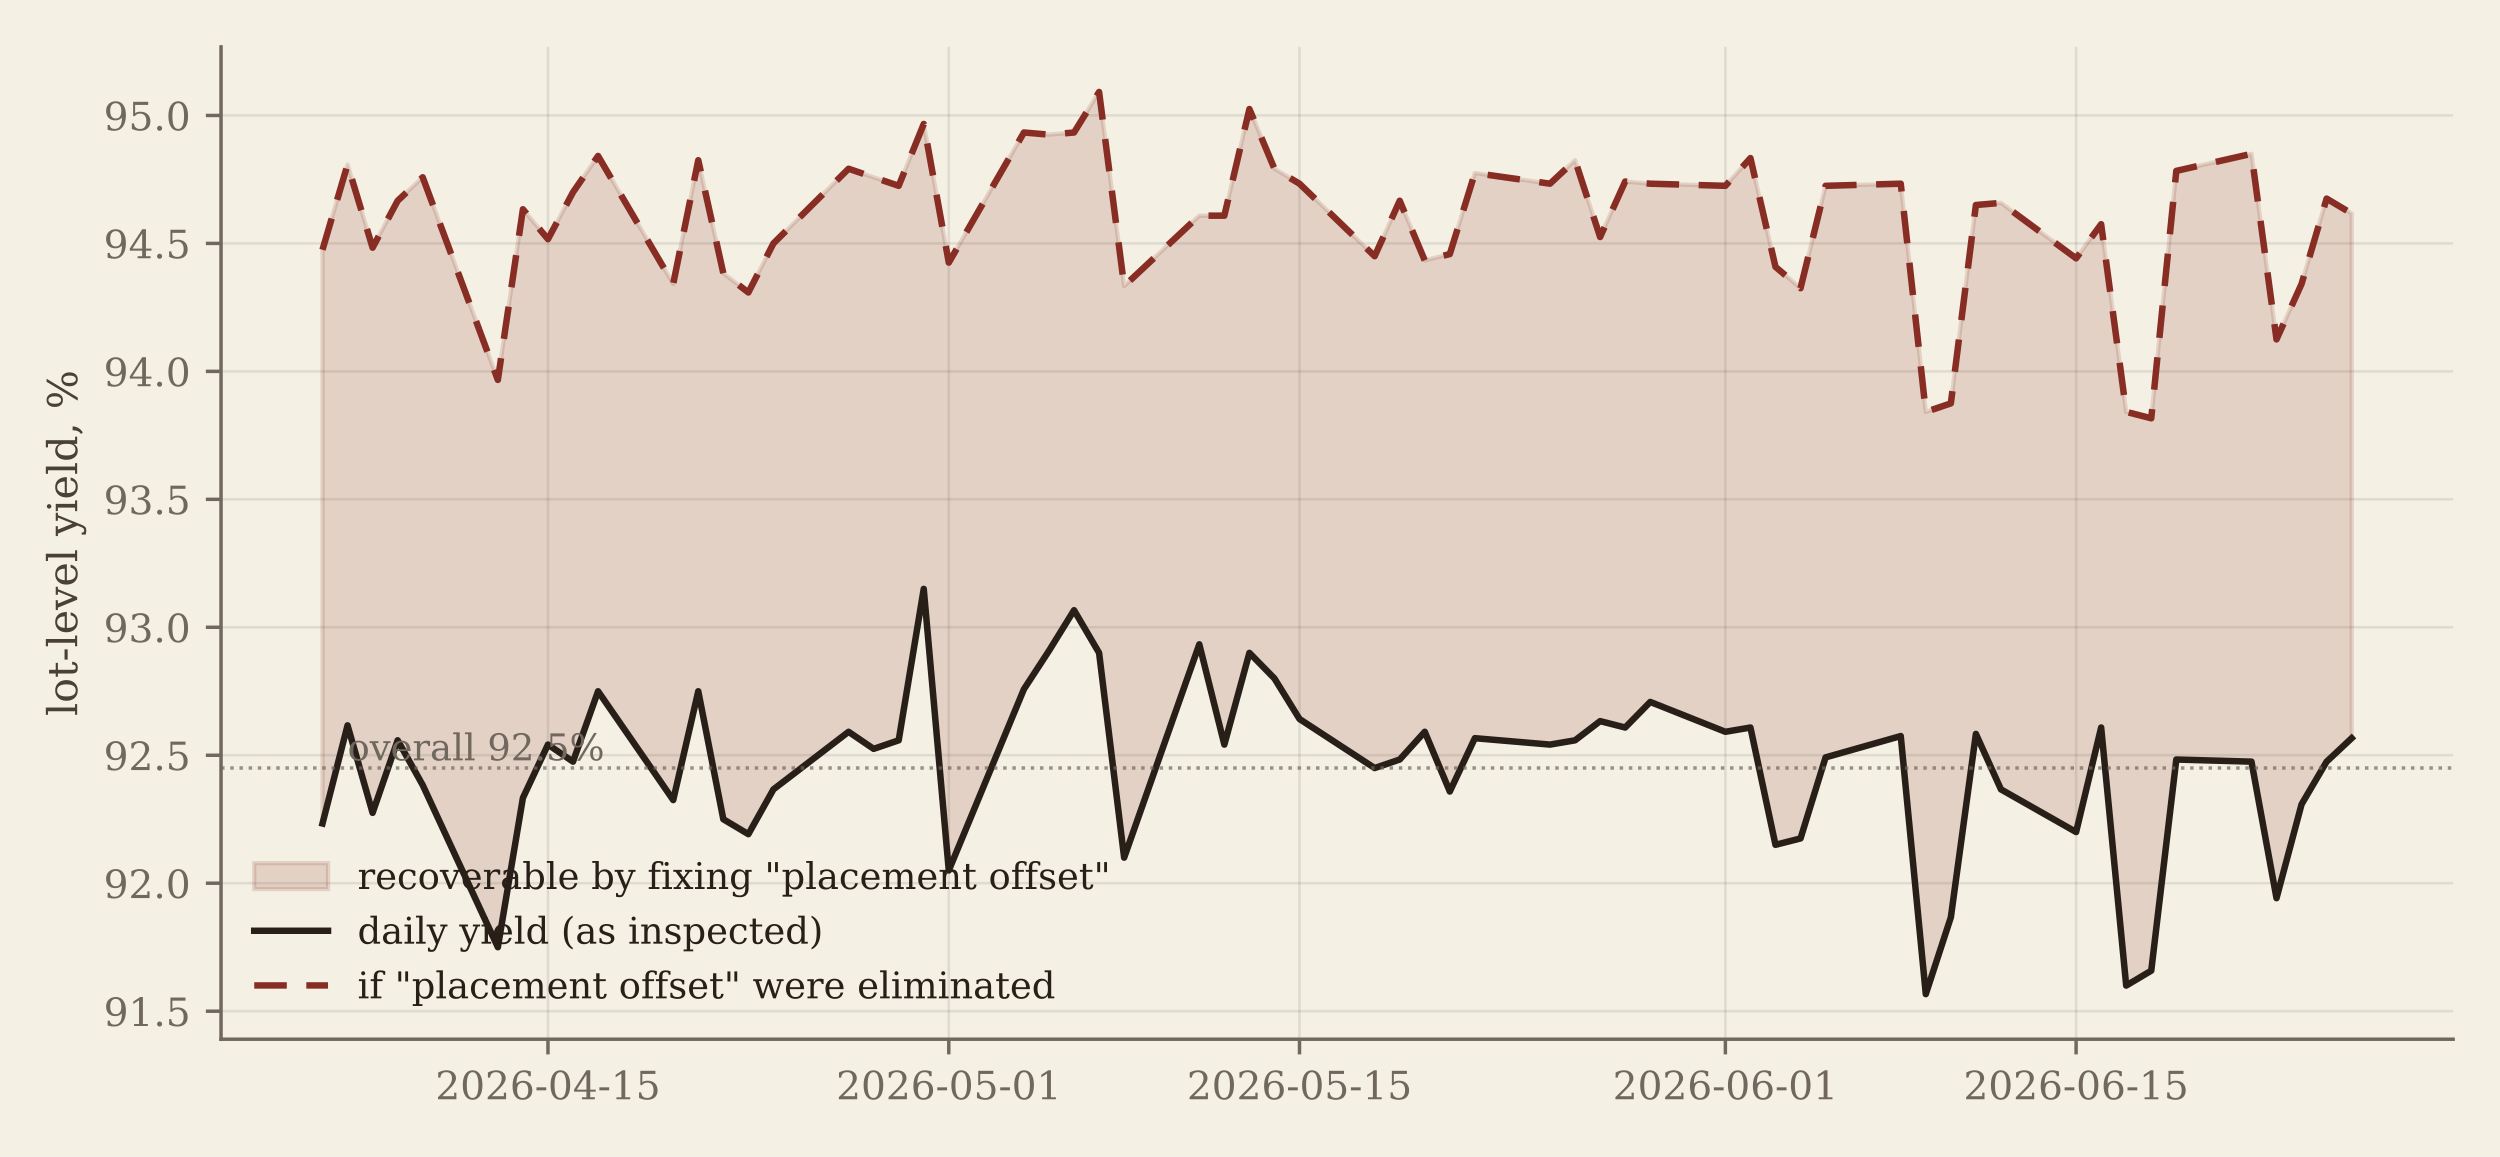
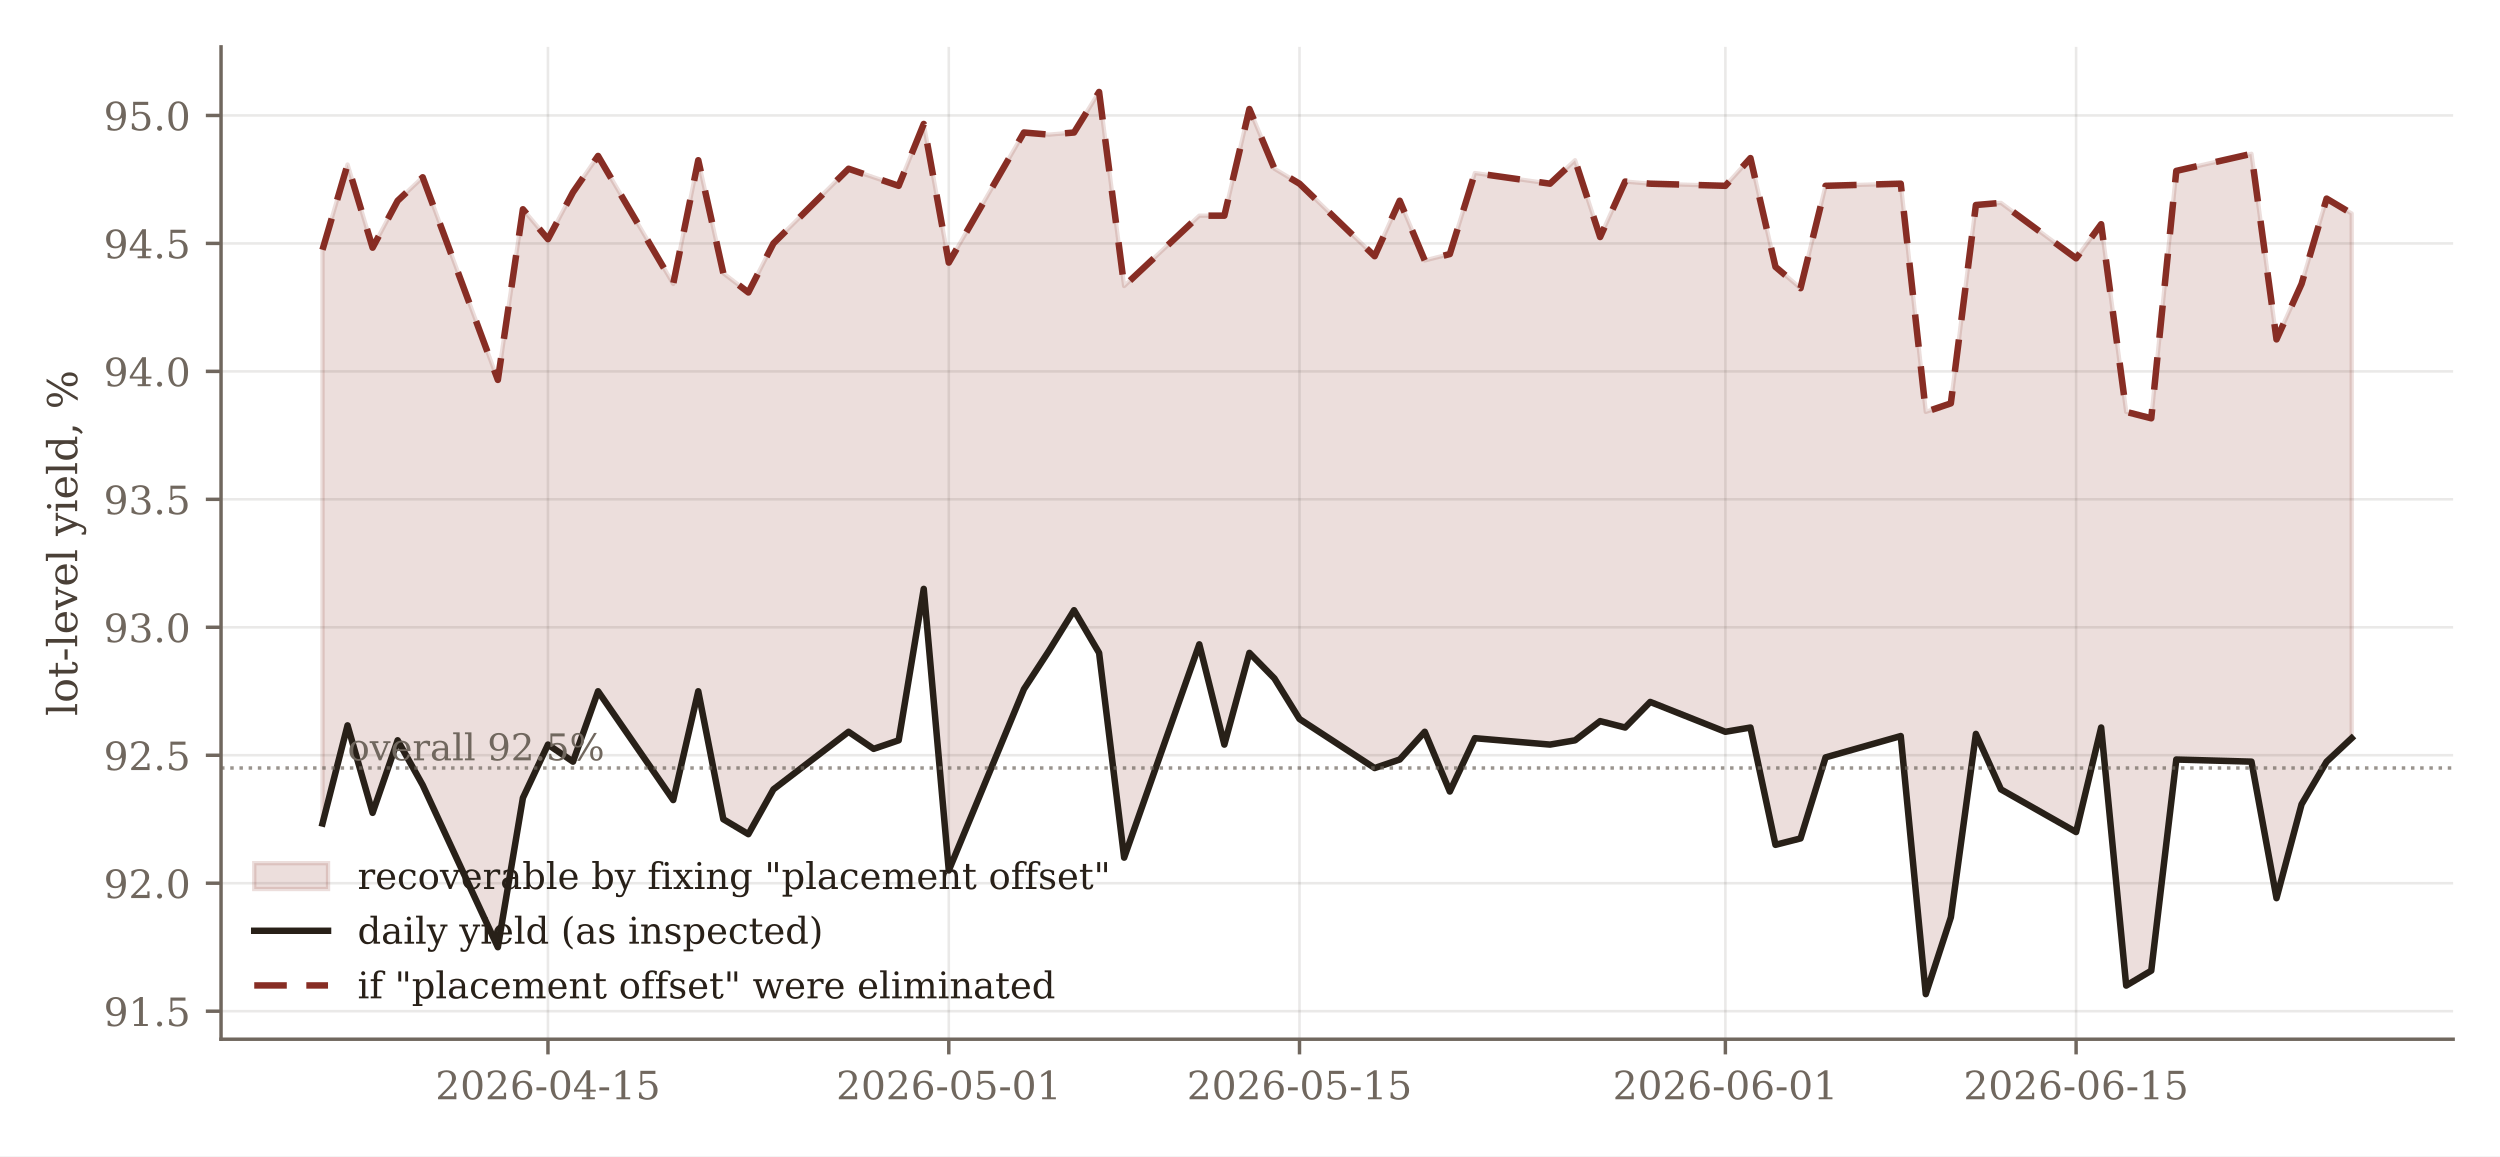
<svg xmlns="http://www.w3.org/2000/svg" xmlns:xlink="http://www.w3.org/1999/xlink" width="576pt" height="266.4pt" viewBox="0 0 576 266.4" version="1.1">
  <defs>
    <style type="text/css">*{stroke-linejoin: round; stroke-linecap: butt}</style>
  </defs>
  <g id="figure_1">
    <g id="patch_1">
-       <path d="M 0 266.4  L 576 266.4  L 576 0  L 0 0  z " style="fill: #f4f0e4" />
+       <path d="M 0 266.4  L 576 266.4  L 576 0  L 0 0  z " style="fill: #ffffff" />
    </g>
    <g id="axes_1">
      <g id="patch_2">
-         <path d="M 50.927 239.436  L 565.2 239.436  L 565.2 10.8  L 50.927 10.8  z " style="fill: #f4f0e4" />
+         <path d="M 50.927 239.436  L 565.2 239.436  L 565.2 10.8  L 50.927 10.8  z " style="fill: #ffffff" />
      </g>
      <g id="FillBetweenPolyCollection_1">
        <defs>
          <path id="meb989895f7" d="M 74.303 -208.846  L 74.303 -76.666  L 80.075 -99.269  L 85.847 -79.123  L 91.619 -95.83  L 97.391 -85.511  L 114.706 -48.166  L 120.478 -82.563  L 126.25 -94.847  L 132.022 -90.916  L 137.794 -107.131  L 155.109 -82.071  L 160.881 -107.131  L 166.653 -77.649  L 172.425 -74.209  L 178.197 -84.528  L 195.512 -97.795  L 201.284 -93.864  L 207.056 -95.83  L 212.828 -130.717  L 218.6 -65.856  L 235.915 -107.623  L 241.687 -116.467  L 247.459 -125.804  L 253.231 -115.976  L 259.003 -68.804  L 276.318 -117.942  L 282.09 -94.847  L 287.862 -115.976  L 293.634 -110.08  L 299.406 -100.743  L 316.721 -89.442  L 322.493 -91.407  L 328.265 -97.795  L 334.037 -84.037  L 339.809 -96.321  L 357.124 -94.847  L 362.896 -95.83  L 368.668 -100.252  L 374.44 -98.778  L 380.212 -104.674  L 397.527 -97.795  L 403.299 -98.778  L 409.071 -71.752  L 414.843 -73.227  L 420.615 -91.899  L 437.93 -96.812  L 443.702 -37.356  L 449.474 -55.046  L 455.246 -97.304  L 461.018 -84.528  L 478.334 -74.701  L 484.105 -98.778  L 489.877 -39.322  L 495.649 -42.761  L 501.421 -91.407  L 518.737 -90.916  L 524.508 -59.468  L 530.28 -81.088  L 536.052 -90.916  L 541.824 -96.321  L 541.824 -217.199  L 541.824 -217.199  L 536.052 -220.639  L 530.28 -200.984  L 524.508 -188.208  L 518.737 -230.958  L 501.421 -227.027  L 495.649 -170.027  L 489.877 -171.501  L 484.105 -214.742  L 478.334 -206.88  L 461.018 -219.656  L 455.246 -219.165  L 449.474 -173.467  L 443.702 -171.501  L 437.93 -224.078  L 420.615 -223.587  L 414.843 -200.001  L 409.071 -204.915  L 403.299 -229.975  L 397.527 -223.587  L 380.212 -224.078  L 374.44 -224.57  L 368.668 -211.794  L 362.896 -229.483  L 357.124 -224.078  L 339.809 -226.535  L 334.037 -207.863  L 328.265 -206.389  L 322.493 -220.147  L 316.721 -207.372  L 299.406 -224.078  L 293.634 -227.518  L 287.862 -241.276  L 282.09 -216.708  L 276.318 -216.708  L 259.003 -200.492  L 253.231 -245.207  L 247.459 -235.871  L 241.687 -235.38  L 235.915 -235.871  L 218.6 -205.898  L 212.828 -237.837  L 207.056 -223.587  L 201.284 -225.552  L 195.512 -227.518  L 178.197 -210.32  L 172.425 -199.018  L 166.653 -203.441  L 160.881 -229.483  L 155.109 -200.984  L 137.794 -230.466  L 132.022 -222.113  L 126.25 -211.303  L 120.478 -218.182  L 114.706 -178.872  L 97.391 -225.552  L 91.619 -220.147  L 85.847 -209.337  L 80.075 -228.501  L 74.303 -208.846  z " style="stroke: #872d24; stroke-opacity: 0.16" />
        </defs>
        <g clip-path="url(#p5bf9029c49)">
          <use xlink:href="#meb989895f7" x="0" y="266.4" style="fill: #872d24; fill-opacity: 0.16; stroke: #872d24; stroke-opacity: 0.16" />
        </g>
      </g>
      <g id="matplotlib.axis_1">
        <g id="xtick_1">
          <g id="line2d_1">
            <path d="M 126.25 239.436  L 126.25 10.8  " clip-path="url(#p5bf9029c49)" style="fill: none; stroke: #282018; stroke-opacity: 0.1; stroke-width: 0.6; stroke-linecap: square" />
          </g>
          <g id="line2d_2">
            <defs>
              <path id="m935a07661c" d="M 0 0  L 0 3.5  " style="stroke: #70675e; stroke-width: 0.8" />
            </defs>
            <g>
              <use xlink:href="#m935a07661c" x="126.25" y="239.436" style="fill: #70675e; stroke: #70675e; stroke-width: 0.8" />
            </g>
          </g>
          <g id="text_1">
            <text style="font-size: 9px; font-family: 'DejaVu Serif', 'Bitstream Vera Serif', 'Computer Modern Roman', 'New Century Schoolbook', 'Century Schoolbook L', 'Utopia', 'ITC Bookman', 'Bookman', 'Nimbus Roman No9 L', 'Times New Roman', 'Times', 'Palatino', 'Charter', serif; text-anchor: middle; fill: #70675e" x="126.25" y="253.275" transform="rotate(-0 126.25 253.275)">2026-04-15</text>
          </g>
        </g>
        <g id="xtick_2">
          <g id="line2d_3">
            <path d="M 218.6 239.436  L 218.6 10.8  " clip-path="url(#p5bf9029c49)" style="fill: none; stroke: #282018; stroke-opacity: 0.1; stroke-width: 0.6; stroke-linecap: square" />
          </g>
          <g id="line2d_4">
            <g>
              <use xlink:href="#m935a07661c" x="218.6" y="239.436" style="fill: #70675e; stroke: #70675e; stroke-width: 0.8" />
            </g>
          </g>
          <g id="text_2">
            <text style="font-size: 9px; font-family: 'DejaVu Serif', 'Bitstream Vera Serif', 'Computer Modern Roman', 'New Century Schoolbook', 'Century Schoolbook L', 'Utopia', 'ITC Bookman', 'Bookman', 'Nimbus Roman No9 L', 'Times New Roman', 'Times', 'Palatino', 'Charter', serif; text-anchor: middle; fill: #70675e" x="218.6" y="253.275" transform="rotate(-0 218.5998 253.275)">2026-05-01</text>
          </g>
        </g>
        <g id="xtick_3">
          <g id="line2d_5">
            <path d="M 299.406 239.436  L 299.406 10.8  " clip-path="url(#p5bf9029c49)" style="fill: none; stroke: #282018; stroke-opacity: 0.1; stroke-width: 0.6; stroke-linecap: square" />
          </g>
          <g id="line2d_6">
            <g>
              <use xlink:href="#m935a07661c" x="299.406" y="239.436" style="fill: #70675e; stroke: #70675e; stroke-width: 0.8" />
            </g>
          </g>
          <g id="text_3">
            <text style="font-size: 9px; font-family: 'DejaVu Serif', 'Bitstream Vera Serif', 'Computer Modern Roman', 'New Century Schoolbook', 'Century Schoolbook L', 'Utopia', 'ITC Bookman', 'Bookman', 'Nimbus Roman No9 L', 'Times New Roman', 'Times', 'Palatino', 'Charter', serif; text-anchor: middle; fill: #70675e" x="299.406" y="253.275" transform="rotate(-0 299.4058 253.275)">2026-05-15</text>
          </g>
        </g>
        <g id="xtick_4">
          <g id="line2d_7">
            <path d="M 397.527 239.436  L 397.527 10.8  " clip-path="url(#p5bf9029c49)" style="fill: none; stroke: #282018; stroke-opacity: 0.1; stroke-width: 0.6; stroke-linecap: square" />
          </g>
          <g id="line2d_8">
            <g>
              <use xlink:href="#m935a07661c" x="397.527" y="239.436" style="fill: #70675e; stroke: #70675e; stroke-width: 0.8" />
            </g>
          </g>
          <g id="text_4">
            <text style="font-size: 9px; font-family: 'DejaVu Serif', 'Bitstream Vera Serif', 'Computer Modern Roman', 'New Century Schoolbook', 'Century Schoolbook L', 'Utopia', 'ITC Bookman', 'Bookman', 'Nimbus Roman No9 L', 'Times New Roman', 'Times', 'Palatino', 'Charter', serif; text-anchor: middle; fill: #70675e" x="397.527" y="253.275" transform="rotate(-0 397.5275 253.275)">2026-06-01</text>
          </g>
        </g>
        <g id="xtick_5">
          <g id="line2d_9">
            <path d="M 478.334 239.436  L 478.334 10.8  " clip-path="url(#p5bf9029c49)" style="fill: none; stroke: #282018; stroke-opacity: 0.1; stroke-width: 0.6; stroke-linecap: square" />
          </g>
          <g id="line2d_10">
            <g>
              <use xlink:href="#m935a07661c" x="478.334" y="239.436" style="fill: #70675e; stroke: #70675e; stroke-width: 0.8" />
            </g>
          </g>
          <g id="text_5">
            <text style="font-size: 9px; font-family: 'DejaVu Serif', 'Bitstream Vera Serif', 'Computer Modern Roman', 'New Century Schoolbook', 'Century Schoolbook L', 'Utopia', 'ITC Bookman', 'Bookman', 'Nimbus Roman No9 L', 'Times New Roman', 'Times', 'Palatino', 'Charter', serif; text-anchor: middle; fill: #70675e" x="478.334" y="253.275" transform="rotate(-0 478.3335 253.275)">2026-06-15</text>
          </g>
        </g>
      </g>
      <g id="matplotlib.axis_2">
        <g id="ytick_1">
          <g id="line2d_11">
            <path d="M 50.927 232.975  L 565.2 232.975  " clip-path="url(#p5bf9029c49)" style="fill: none; stroke: #282018; stroke-opacity: 0.1; stroke-width: 0.6; stroke-linecap: square" />
          </g>
          <g id="line2d_12">
            <defs>
              <path id="m368c6cf256" d="M 0 0  L -3.5 0  " style="stroke: #70675e; stroke-width: 0.8" />
            </defs>
            <g>
              <use xlink:href="#m368c6cf256" x="50.927" y="232.975" style="fill: #70675e; stroke: #70675e; stroke-width: 0.8" />
            </g>
          </g>
          <g id="text_6">
            <text style="font-size: 9px; font-family: 'DejaVu Serif', 'Bitstream Vera Serif', 'Computer Modern Roman', 'New Century Schoolbook', 'Century Schoolbook L', 'Utopia', 'ITC Bookman', 'Bookman', 'Nimbus Roman No9 L', 'Times New Roman', 'Times', 'Palatino', 'Charter', serif; text-anchor: end; fill: #70675e" x="43.927" y="236.394" transform="rotate(-0 43.92727 236.3941)">91.5</text>
          </g>
        </g>
        <g id="ytick_2">
          <g id="line2d_13">
            <path d="M 50.927 203.492  L 565.2 203.492  " clip-path="url(#p5bf9029c49)" style="fill: none; stroke: #282018; stroke-opacity: 0.1; stroke-width: 0.6; stroke-linecap: square" />
          </g>
          <g id="line2d_14">
            <g>
              <use xlink:href="#m368c6cf256" x="50.927" y="203.492" style="fill: #70675e; stroke: #70675e; stroke-width: 0.8" />
            </g>
          </g>
          <g id="text_7">
            <text style="font-size: 9px; font-family: 'DejaVu Serif', 'Bitstream Vera Serif', 'Computer Modern Roman', 'New Century Schoolbook', 'Century Schoolbook L', 'Utopia', 'ITC Bookman', 'Bookman', 'Nimbus Roman No9 L', 'Times New Roman', 'Times', 'Palatino', 'Charter', serif; text-anchor: end; fill: #70675e" x="43.927" y="206.912" transform="rotate(-0 43.92727 206.9116)">92.0</text>
          </g>
        </g>
        <g id="ytick_3">
          <g id="line2d_15">
            <path d="M 50.927 174.01  L 565.2 174.01  " clip-path="url(#p5bf9029c49)" style="fill: none; stroke: #282018; stroke-opacity: 0.1; stroke-width: 0.6; stroke-linecap: square" />
          </g>
          <g id="line2d_16">
            <g>
              <use xlink:href="#m368c6cf256" x="50.927" y="174.01" style="fill: #70675e; stroke: #70675e; stroke-width: 0.8" />
            </g>
          </g>
          <g id="text_8">
            <text style="font-size: 9px; font-family: 'DejaVu Serif', 'Bitstream Vera Serif', 'Computer Modern Roman', 'New Century Schoolbook', 'Century Schoolbook L', 'Utopia', 'ITC Bookman', 'Bookman', 'Nimbus Roman No9 L', 'Times New Roman', 'Times', 'Palatino', 'Charter', serif; text-anchor: end; fill: #70675e" x="43.927" y="177.429" transform="rotate(-0 43.92727 177.4292)">92.5</text>
          </g>
        </g>
        <g id="ytick_4">
          <g id="line2d_17">
            <path d="M 50.927 144.527  L 565.2 144.527  " clip-path="url(#p5bf9029c49)" style="fill: none; stroke: #282018; stroke-opacity: 0.1; stroke-width: 0.6; stroke-linecap: square" />
          </g>
          <g id="line2d_18">
            <g>
              <use xlink:href="#m368c6cf256" x="50.927" y="144.527" style="fill: #70675e; stroke: #70675e; stroke-width: 0.8" />
            </g>
          </g>
          <g id="text_9">
            <text style="font-size: 9px; font-family: 'DejaVu Serif', 'Bitstream Vera Serif', 'Computer Modern Roman', 'New Century Schoolbook', 'Century Schoolbook L', 'Utopia', 'ITC Bookman', 'Bookman', 'Nimbus Roman No9 L', 'Times New Roman', 'Times', 'Palatino', 'Charter', serif; text-anchor: end; fill: #70675e" x="43.927" y="147.947" transform="rotate(-0 43.92727 147.9468)">93.0</text>
          </g>
        </g>
        <g id="ytick_5">
          <g id="line2d_19">
            <path d="M 50.927 115.045  L 565.2 115.045  " clip-path="url(#p5bf9029c49)" style="fill: none; stroke: #282018; stroke-opacity: 0.1; stroke-width: 0.6; stroke-linecap: square" />
          </g>
          <g id="line2d_20">
            <g>
              <use xlink:href="#m368c6cf256" x="50.927" y="115.045" style="fill: #70675e; stroke: #70675e; stroke-width: 0.8" />
            </g>
          </g>
          <g id="text_10">
            <text style="font-size: 9px; font-family: 'DejaVu Serif', 'Bitstream Vera Serif', 'Computer Modern Roman', 'New Century Schoolbook', 'Century Schoolbook L', 'Utopia', 'ITC Bookman', 'Bookman', 'Nimbus Roman No9 L', 'Times New Roman', 'Times', 'Palatino', 'Charter', serif; text-anchor: end; fill: #70675e" x="43.927" y="118.464" transform="rotate(-0 43.92727 118.4643)">93.5</text>
          </g>
        </g>
        <g id="ytick_6">
          <g id="line2d_21">
            <path d="M 50.927 85.563  L 565.2 85.563  " clip-path="url(#p5bf9029c49)" style="fill: none; stroke: #282018; stroke-opacity: 0.1; stroke-width: 0.6; stroke-linecap: square" />
          </g>
          <g id="line2d_22">
            <g>
              <use xlink:href="#m368c6cf256" x="50.927" y="85.563" style="fill: #70675e; stroke: #70675e; stroke-width: 0.8" />
            </g>
          </g>
          <g id="text_11">
            <text style="font-size: 9px; font-family: 'DejaVu Serif', 'Bitstream Vera Serif', 'Computer Modern Roman', 'New Century Schoolbook', 'Century Schoolbook L', 'Utopia', 'ITC Bookman', 'Bookman', 'Nimbus Roman No9 L', 'Times New Roman', 'Times', 'Palatino', 'Charter', serif; text-anchor: end; fill: #70675e" x="43.927" y="88.982" transform="rotate(-0 43.92727 88.98186)">94.0</text>
          </g>
        </g>
        <g id="ytick_7">
          <g id="line2d_23">
            <path d="M 50.927 56.08  L 565.2 56.08  " clip-path="url(#p5bf9029c49)" style="fill: none; stroke: #282018; stroke-opacity: 0.1; stroke-width: 0.6; stroke-linecap: square" />
          </g>
          <g id="line2d_24">
            <g>
              <use xlink:href="#m368c6cf256" x="50.927" y="56.08" style="fill: #70675e; stroke: #70675e; stroke-width: 0.8" />
            </g>
          </g>
          <g id="text_12">
            <text style="font-size: 9px; font-family: 'DejaVu Serif', 'Bitstream Vera Serif', 'Computer Modern Roman', 'New Century Schoolbook', 'Century Schoolbook L', 'Utopia', 'ITC Bookman', 'Bookman', 'Nimbus Roman No9 L', 'Times New Roman', 'Times', 'Palatino', 'Charter', serif; text-anchor: end; fill: #70675e" x="43.927" y="59.499" transform="rotate(-0 43.92727 59.49942)">94.5</text>
          </g>
        </g>
        <g id="ytick_8">
          <g id="line2d_25">
            <path d="M 50.927 26.598  L 565.2 26.598  " clip-path="url(#p5bf9029c49)" style="fill: none; stroke: #282018; stroke-opacity: 0.1; stroke-width: 0.6; stroke-linecap: square" />
          </g>
          <g id="line2d_26">
            <g>
              <use xlink:href="#m368c6cf256" x="50.927" y="26.598" style="fill: #70675e; stroke: #70675e; stroke-width: 0.8" />
            </g>
          </g>
          <g id="text_13">
            <text style="font-size: 9px; font-family: 'DejaVu Serif', 'Bitstream Vera Serif', 'Computer Modern Roman', 'New Century Schoolbook', 'Century Schoolbook L', 'Utopia', 'ITC Bookman', 'Bookman', 'Nimbus Roman No9 L', 'Times New Roman', 'Times', 'Palatino', 'Charter', serif; text-anchor: end; fill: #70675e" x="43.927" y="30.017" transform="rotate(-0 43.92727 30.01697)">95.0</text>
          </g>
        </g>
        <g id="text_14">
          <text style="font-size: 9.5px; font-family: 'DejaVu Serif', 'Bitstream Vera Serif', 'Computer Modern Roman', 'New Century Schoolbook', 'Century Schoolbook L', 'Utopia', 'ITC Bookman', 'Bookman', 'Nimbus Roman No9 L', 'Times New Roman', 'Times', 'Palatino', 'Charter', serif; text-anchor: middle; fill: #4a4037" x="17.777" y="125.118" transform="rotate(-90 17.77743 125.1182)">lot-level yield, %</text>
        </g>
      </g>
      <g id="line2d_27">
        <path d="M 74.303 189.734  L 80.075 167.131  L 85.847 187.277  L 91.619 170.57  L 97.391 180.889  L 114.706 218.234  L 120.478 183.837  L 126.25 171.553  L 132.022 175.484  L 137.794 159.269  L 155.109 184.329  L 160.881 159.269  L 166.653 188.751  L 172.425 192.191  L 178.197 181.872  L 195.512 168.605  L 201.284 172.536  L 207.056 170.57  L 212.828 135.683  L 218.6 200.544  L 235.915 158.777  L 241.687 149.933  L 247.459 140.596  L 253.231 150.424  L 259.003 197.596  L 276.318 148.458  L 282.09 171.553  L 287.862 150.424  L 293.634 156.32  L 299.406 165.657  L 316.721 176.958  L 322.493 174.993  L 328.265 168.605  L 334.037 182.363  L 339.809 170.079  L 357.124 171.553  L 362.896 170.57  L 368.668 166.148  L 374.44 167.622  L 380.212 161.726  L 397.527 168.605  L 403.299 167.622  L 409.071 194.648  L 414.843 193.173  L 420.615 174.501  L 437.93 169.588  L 443.702 229.044  L 449.474 211.354  L 455.246 169.096  L 461.018 181.872  L 478.334 191.699  L 484.105 167.622  L 489.877 227.078  L 495.649 223.639  L 501.421 174.993  L 518.737 175.484  L 524.508 206.932  L 530.28 185.312  L 536.052 175.484  L 541.824 170.079  " clip-path="url(#p5bf9029c49)" style="fill: none; stroke: #282018; stroke-width: 1.5; stroke-linecap: square" />
      </g>
      <g id="line2d_28">
        <path d="M 74.303 57.554  L 80.075 37.899  L 85.847 57.063  L 91.619 46.253  L 97.391 40.848  L 114.706 87.528  L 120.478 48.218  L 126.25 55.097  L 132.022 44.287  L 137.794 35.934  L 155.109 65.416  L 160.881 36.917  L 166.653 62.959  L 172.425 67.382  L 178.197 56.08  L 195.512 38.882  L 201.284 40.848  L 207.056 42.813  L 212.828 28.563  L 218.6 60.502  L 235.915 30.529  L 241.687 31.02  L 247.459 30.529  L 253.231 21.193  L 259.003 65.908  L 276.318 49.692  L 282.09 49.692  L 287.862 25.124  L 293.634 38.882  L 299.406 42.322  L 316.721 59.028  L 322.493 46.253  L 328.265 60.011  L 334.037 58.537  L 339.809 39.865  L 357.124 42.322  L 362.896 36.917  L 368.668 54.606  L 374.44 41.83  L 380.212 42.322  L 397.527 42.813  L 403.299 36.425  L 409.071 61.485  L 414.843 66.399  L 420.615 42.813  L 437.93 42.322  L 443.702 94.899  L 449.474 92.933  L 455.246 47.235  L 461.018 46.744  L 478.334 59.52  L 484.105 51.658  L 489.877 94.899  L 495.649 96.373  L 501.421 39.373  L 518.737 35.442  L 524.508 78.192  L 530.28 65.416  L 536.052 45.761  L 541.824 49.201  " clip-path="url(#p5bf9029c49)" style="fill: none; stroke-dasharray: 7.5,4.5; stroke-dashoffset: 0; stroke: #872d24; stroke-width: 1.5" />
      </g>
      <g id="line2d_29">
        <path d="M 50.927 176.942  L 565.2 176.942  " clip-path="url(#p5bf9029c49)" style="fill: none; stroke-dasharray: 0.8,1.32; stroke-dashoffset: 0; stroke: #70675e; stroke-opacity: 0.7; stroke-width: 0.8" />
      </g>
      <g id="patch_3">
        <path d="M 50.927 239.436  L 50.927 10.8  " style="fill: none; stroke: #70675e; stroke-width: 0.8; stroke-linejoin: miter; stroke-linecap: square" />
      </g>
      <g id="patch_4">
        <path d="M 50.927 239.436  L 565.2 239.436  " style="fill: none; stroke: #70675e; stroke-width: 0.8; stroke-linejoin: miter; stroke-linecap: square" />
      </g>
      <g id="text_15">
        <text style="font-size: 8.5px; font-family: 'DejaVu Serif', 'Bitstream Vera Serif', 'Computer Modern Roman', 'New Century Schoolbook', 'Century Schoolbook L', 'Utopia', 'ITC Bookman', 'Bookman', 'Nimbus Roman No9 L', 'Times New Roman', 'Times', 'Palatino', 'Charter', serif; text-anchor: start; fill: #70675e" x="80.075" y="175.174" transform="rotate(-0 80.07517 175.174)">overall 92.5%</text>
      </g>
      <g id="legend_1">
        <g id="patch_5">
          <path d="M 58.577 204.824  L 75.577 204.824  L 75.577 198.874  L 58.577 198.874  z " style="fill: #872d24; fill-opacity: 0.16; stroke: #872d24; stroke-opacity: 0.16; stroke-linejoin: miter" />
        </g>
        <g id="text_16">
          <text style="font-size: 8.5px; font-family: 'DejaVu Serif', 'Bitstream Vera Serif', 'Computer Modern Roman', 'New Century Schoolbook', 'Century Schoolbook L', 'Utopia', 'ITC Bookman', 'Bookman', 'Nimbus Roman No9 L', 'Times New Roman', 'Times', 'Palatino', 'Charter', serif; text-anchor: start; fill: #282018" x="82.377" y="204.824" transform="rotate(-0 82.37727 204.8241)">recoverable by fixing "placement offset"</text>
        </g>
        <g id="line2d_30">
          <path d="M 58.577 214.446  L 67.077 214.446  L 75.577 214.446  " style="fill: none; stroke: #282018; stroke-width: 1.5; stroke-linecap: square" />
        </g>
        <g id="text_17">
          <text style="font-size: 8.5px; font-family: 'DejaVu Serif', 'Bitstream Vera Serif', 'Computer Modern Roman', 'New Century Schoolbook', 'Century Schoolbook L', 'Utopia', 'ITC Bookman', 'Bookman', 'Nimbus Roman No9 L', 'Times New Roman', 'Times', 'Palatino', 'Charter', serif; text-anchor: start; fill: #282018" x="82.377" y="217.421" transform="rotate(-0 82.37727 217.4214)">daily yield (as inspected)</text>
        </g>
        <g id="line2d_31">
          <path d="M 58.577 227.044  L 67.077 227.044  L 75.577 227.044  " style="fill: none; stroke-dasharray: 7.5,4.5; stroke-dashoffset: 0; stroke: #872d24; stroke-width: 1.5" />
        </g>
        <g id="text_18">
          <text style="font-size: 8.5px; font-family: 'DejaVu Serif', 'Bitstream Vera Serif', 'Computer Modern Roman', 'New Century Schoolbook', 'Century Schoolbook L', 'Utopia', 'ITC Bookman', 'Bookman', 'Nimbus Roman No9 L', 'Times New Roman', 'Times', 'Palatino', 'Charter', serif; text-anchor: start; fill: #282018" x="82.377" y="230.019" transform="rotate(-0 82.37727 230.0186)">if "placement offset" were eliminated</text>
        </g>
      </g>
    </g>
  </g>
  <defs>
    <clipPath id="p5bf9029c49">
      <rect x="50.927" y="10.8" width="514.273" height="228.636" />
    </clipPath>
  </defs>
</svg>
